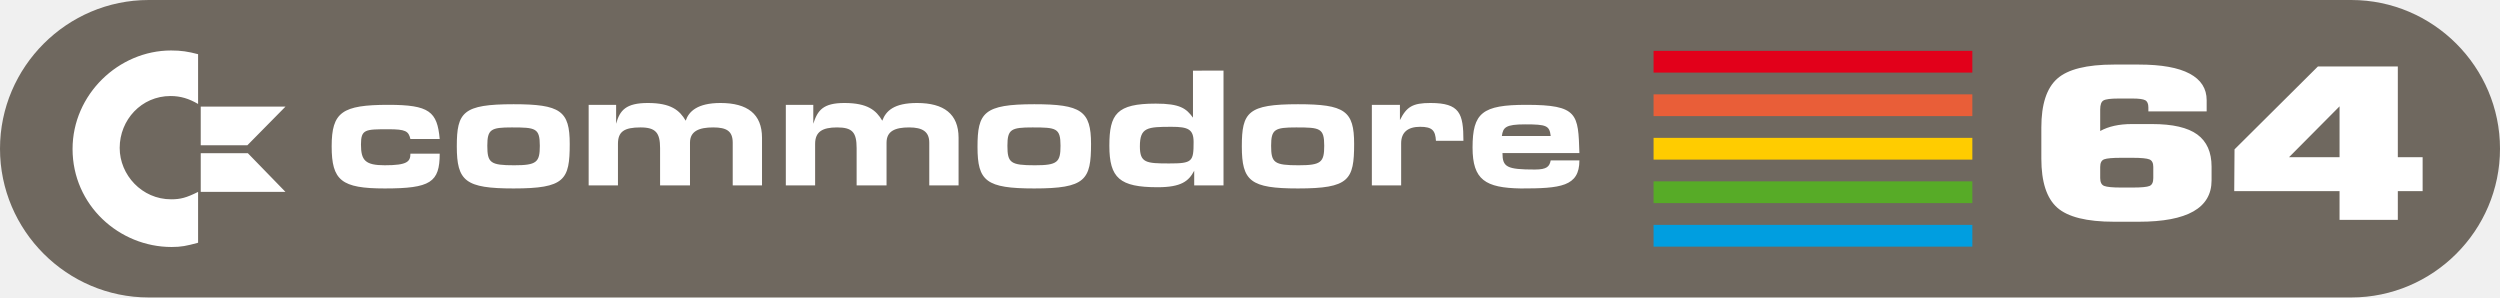
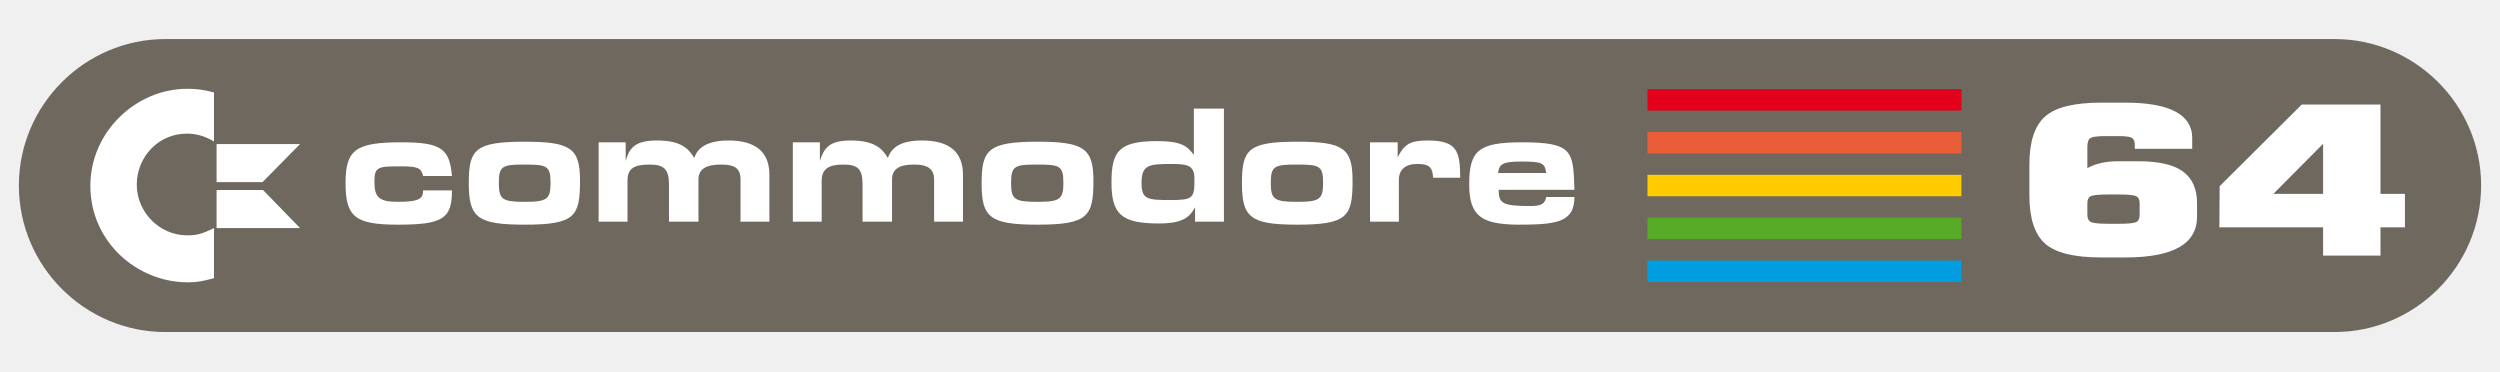
- <svg xmlns="http://www.w3.org/2000/svg" version="1.2" baseProfile="tiny" id="Ebene_1" x="0px" y="0px" width="352.675px" height="41.963px" viewBox="0 0 352.675 41.963" xml:space="preserve">
-   <g id="g3" transform="translate(-86.00001,-400.89)">
-     <path id="path5" fill="#6F685F" d="M106.982,400.89h310.711c11.541,0,20.982,9.441,20.982,20.981l0,0   c0,11.542-9.441,20.982-20.982,20.982H106.982c-11.541,0-20.982-9.44-20.982-20.982l0,0C86,410.332,95.441,400.89,106.982,400.89   L106.982,400.89z" />
-     <polygon id="polygon7" fill="#E2001A" points="319.269,408.062 319.269,408.062 364.238,408.062 364.238,411.131 319.269,411.131     " />
-     <polygon id="polygon9" fill="#E95E38" points="319.269,414.2 319.269,414.2 364.238,414.2 364.238,417.269 319.269,417.269  " />
-     <polygon id="polygon11" fill="#FFCC00" points="319.269,420.337 319.269,420.337 364.238,420.337 364.238,423.407 319.269,423.407     " />
-     <polygon id="polygon13" fill="#57AB27" points="319.269,426.475 319.269,426.475 364.238,426.475 364.238,429.543 319.269,429.543     " />
-     <polygon id="polygon15" fill="#009EE0" points="319.269,432.614 319.269,432.614 364.238,432.614 364.238,435.682 319.269,435.682     " />
-     <path id="path17" fill="#FFFFFF" d="M397.986,426.337c0,3.889-3.418,5.833-10.258,5.833h-3.5c-3.854,0-6.525-0.666-8.018-1.993   c-1.494-1.33-2.238-3.632-2.238-6.906v-4.404c0-3.254,0.744-5.545,2.238-6.875c1.492-1.33,4.164-1.994,8.018-1.994h3.5   c3.176,0,5.564,0.426,7.164,1.28c1.602,0.854,2.402,2.103,2.402,3.75v1.578h-8.223v-0.565c0-0.516-0.148-0.854-0.447-1.013   c-0.299-0.158-0.896-0.239-1.791-0.239h-1.955c-1.111,0-1.824,0.09-2.135,0.269c-0.314,0.178-0.469,0.604-0.469,1.279v3.034   c1.191-0.654,2.672-0.98,4.438-0.98h2.889c2.904,0,5.027,0.491,6.371,1.472c1.342,0.982,2.014,2.496,2.014,4.539V426.337   L397.986,426.337L397.986,426.337z M283.488,415.679h-3.961v11.364h4.133v-5.94c0-1.549,0.948-2.325,2.671-2.325   c1.721,0,2.153,0.517,2.238,1.979h3.876c0-3.874-0.517-5.338-4.65-5.338c-2.498,0-3.359,0.517-4.306,2.411L283.488,415.679   L283.488,415.679z M120.969,422.506h-6.651v5.455h11.955L120.969,422.506L120.969,422.506z M126.272,415.932h-11.955v5.454h6.576   L126.272,415.932L126.272,415.932L126.272,415.932z M302.517,424.806c-3.959,0-4.563-0.345-4.563-2.326h10.852   c-0.172-5.508-0.172-6.801-7.492-6.801c-6.202,0-7.58,1.119-7.58,6.027c0,4.564,1.81,5.683,6.805,5.77   c5.598,0,8.268-0.259,8.268-3.961h-4.049C304.585,424.375,304.242,424.806,302.517,424.806L302.517,424.806z M297.869,420.071   c0.172-1.206,0.516-1.637,3.271-1.637c3.016,0,3.445,0.173,3.617,1.637H297.869L297.869,420.071z M143.896,420.501h4.133   c-0.344-3.876-1.464-4.822-7.232-4.822c-6.545,0-8.009,1.031-8.009,5.855c0,4.822,1.378,5.941,7.492,5.941   c6.458,0,7.75-0.861,7.75-4.909h-4.133c0,1.12-0.43,1.638-3.617,1.638c-2.756,0-3.358-0.688-3.358-2.928   c0-2.153,0.602-2.153,3.876-2.153C143.207,419.123,143.637,419.382,143.896,420.501L143.896,420.501z M239.913,421.188   c0-4.649-1.377-5.595-8.009-5.595c-7.147,0-8.007,1.205-8.007,6.026c0,4.823,1.204,5.856,8.007,5.856   C239.139,427.476,239.913,426.271,239.913,421.188L239.913,421.188z M228.116,421.449c0-2.326,0.517-2.583,3.531-2.583   c3.358,0,3.96,0.085,3.96,2.583c0,2.325-0.431,2.756-3.617,2.756C228.546,424.205,228.116,423.859,228.116,421.449L228.116,421.449   z M277.027,421.188c0-4.649-1.292-5.595-7.92-5.595c-7.062,0-7.923,1.117-7.923,5.941c0,4.908,1.205,5.941,7.923,5.941   C276.338,427.476,277.027,426.271,277.027,421.188L277.027,421.188z M265.317,421.449c0-2.326,0.516-2.583,3.53-2.583   c3.359,0,3.961,0.085,3.961,2.583c0,2.325-0.43,2.756-3.616,2.756C265.749,424.205,265.317,423.859,265.317,421.449   L265.317,421.449z M166.372,421.188c0-4.649-1.292-5.595-7.922-5.595c-7.147,0-8.009,1.117-8.009,5.941   c0,4.908,1.207,5.941,8.009,5.941C165.684,427.476,166.372,426.271,166.372,421.188L166.372,421.188z M154.745,421.449   c0-2.326,0.517-2.583,3.446-2.583c3.358,0,3.961,0.085,3.961,2.583c0,2.325-0.432,2.756-3.617,2.756   C155.175,424.205,154.745,423.859,154.745,421.449L154.745,421.449z M254.294,410.855v6.631c-0.947-1.292-1.808-1.979-5.252-1.979   c-5.511,0-6.545,1.464-6.545,5.941c0,4.565,1.465,5.854,6.803,5.854c3.359,0,4.392-0.86,5.167-2.324v2.063h4.134v-16.188   L254.294,410.855L254.294,410.855z M251.28,418.779c2.324,0,3.101,0.344,3.101,2.151c0,2.757-0.174,3.018-3.444,3.018   c-3.273,0-4.134-0.089-4.134-2.413C246.803,418.865,247.836,418.779,251.28,418.779L251.28,418.779z M113.944,415.558v-7.023   c-1.419-0.374-2.392-0.524-3.81-0.524c-7.398,0-13.898,6.203-13.898,13.898c0,7.921,6.574,13.824,13.972,13.824   c1.345,0,2.092-0.15,3.736-0.6v-7.172c-1.645,0.82-2.465,1.045-3.81,1.045c-4.11,0-7.25-3.436-7.25-7.247   c0-3.959,3.064-7.323,7.174-7.323C111.479,414.436,112.674,414.811,113.944,415.558L113.944,415.558z M172.916,415.679h-3.874   v11.364h4.133v-5.855c0-1.721,0.861-2.323,3.187-2.323c2.153,0,2.756,0.774,2.756,2.927v5.251h4.219v-6.026   c0-1.636,1.291-2.152,3.271-2.152c1.895,0,2.756,0.517,2.756,2.152v6.026h4.133v-6.716c0-3.356-2.067-4.908-5.855-4.908   c-3.273,0-4.479,1.206-4.91,2.497c-0.861-1.464-2.066-2.497-5.339-2.497c-3.1,0-3.961,1.033-4.478,2.928L172.916,415.679   L172.916,415.679L172.916,415.679z M200.731,415.679h-3.875v11.364h4.133v-5.855c0-1.721,1.033-2.323,3.099-2.323   c2.154,0,2.756,0.689,2.756,2.927v5.251h4.221v-6.026c0-1.636,1.206-2.152,3.187-2.152c1.894,0,2.84,0.602,2.84,2.152v6.026h4.134   v-6.716c0-3.356-2.066-4.908-5.855-4.908c-3.272,0-4.393,1.119-4.908,2.497c-0.862-1.464-2.068-2.497-5.34-2.497   c-3.013,0-3.788,1.033-4.391,2.928L200.731,415.679L200.731,415.679L200.731,415.679z M427.761,427.854h-3.5v4.048h-8.221v-4.048   h-14.857l0.041-5.892l11.764-11.696h11.273v12.797h3.5V427.854L427.761,427.854L427.761,427.854z M416.041,423.063v-7.171   l-7.123,7.171H416.041L416.041,423.063z M389.765,426.009v-1.576c0-0.558-0.184-0.909-0.551-1.058   c-0.365-0.147-1.16-0.224-2.381-0.224h-1.586c-1.223,0-2.023,0.069-2.402,0.21c-0.381,0.137-0.57,0.494-0.57,1.07v1.576   c0,0.597,0.189,0.969,0.57,1.115c0.379,0.148,1.18,0.225,2.402,0.225h1.586c1.248,0,2.049-0.075,2.402-0.225   C389.587,426.978,389.765,426.606,389.765,426.009L389.765,426.009z" />
+ <svg xmlns="http://www.w3.org/2000/svg" version="1.2" id="Ebene_1" x="0px" y="0px" width="512" height="76" viewBox="0 0 512 76" xml:space="preserve">
+   <defs id="defs2067" />
+   <g id="g2077" transform="matrix(1.429831,0,0,1.429831,3.867189,8.000001)">
+     <g id="g3" transform="translate(-86.00001,-400.89)">
+       <path id="path5" fill="#6f685f" d="m 106.982,400.89 h 310.711 c 11.541,0 20.982,9.441 20.982,20.981 v 0 c 0,11.542 -9.441,20.982 -20.982,20.982 H 106.982 C 95.441,442.853 86,433.413 86,421.871 v 0 c 0,-11.539 9.441,-20.981 20.982,-20.981 z" />
+       <polygon id="polygon7" fill="#e2001a" points="364.238,408.062 364.238,411.131 319.269,411.131 319.269,408.062 " />
+       <polygon id="polygon9" fill="#e95e38" points="364.238,414.2 364.238,417.269 319.269,417.269 319.269,414.2 " />
+       <polygon id="polygon11" fill="#ffcc00" points="364.238,420.337 364.238,423.407 319.269,423.407 319.269,420.337 " />
+       <polygon id="polygon13" fill="#57ab27" points="364.238,426.475 364.238,429.543 319.269,429.543 319.269,426.475 " />
+       <polygon id="polygon15" fill="#009ee0" points="364.238,432.614 364.238,435.682 319.269,435.682 319.269,432.614 " />
+       <path id="path17" fill="#ffffff" d="m 397.986,426.337 c 0,3.889 -3.418,5.833 -10.258,5.833 h -3.5 c -3.854,0 -6.525,-0.666 -8.018,-1.993 -1.494,-1.33 -2.238,-3.632 -2.238,-6.906 v -4.404 c 0,-3.254 0.744,-5.545 2.238,-6.875 1.492,-1.33 4.164,-1.994 8.018,-1.994 h 3.5 c 3.176,0 5.564,0.426 7.164,1.28 1.602,0.854 2.402,2.103 2.402,3.75 v 1.578 h -8.223 v -0.565 c 0,-0.516 -0.148,-0.854 -0.447,-1.013 -0.299,-0.158 -0.896,-0.239 -1.791,-0.239 h -1.955 c -1.111,0 -1.824,0.09 -2.135,0.269 -0.314,0.178 -0.469,0.604 -0.469,1.279 v 3.034 c 1.191,-0.654 2.672,-0.98 4.438,-0.98 h 2.889 c 2.904,0 5.027,0.491 6.371,1.472 1.342,0.982 2.014,2.496 2.014,4.539 z M 283.488,415.679 h -3.961 v 11.364 h 4.133 v -5.94 c 0,-1.549 0.948,-2.325 2.671,-2.325 1.721,0 2.153,0.517 2.238,1.979 h 3.876 c 0,-3.874 -0.517,-5.338 -4.65,-5.338 -2.498,0 -3.359,0.517 -4.306,2.411 z m -162.519,6.827 h -6.651 v 5.455 h 11.955 z m 5.303,-6.574 h -11.955 v 5.454 h 6.576 z m 176.245,8.874 c -3.959,0 -4.563,-0.345 -4.563,-2.326 h 10.852 c -0.172,-5.508 -0.172,-6.801 -7.492,-6.801 -6.202,0 -7.58,1.119 -7.58,6.027 0,4.564 1.81,5.683 6.805,5.77 5.598,0 8.268,-0.259 8.268,-3.961 h -4.049 c -0.173,0.86 -0.516,1.291 -2.241,1.291 z m -4.648,-4.735 c 0.172,-1.206 0.516,-1.637 3.271,-1.637 3.016,0 3.445,0.173 3.617,1.637 z m -153.973,0.43 h 4.133 c -0.344,-3.876 -1.464,-4.822 -7.232,-4.822 -6.545,0 -8.009,1.031 -8.009,5.855 0,4.822 1.378,5.941 7.492,5.941 6.458,0 7.75,-0.861 7.75,-4.909 h -4.133 c 0,1.12 -0.43,1.638 -3.617,1.638 -2.756,0 -3.358,-0.688 -3.358,-2.928 0,-2.153 0.602,-2.153 3.876,-2.153 2.409,0 2.839,0.259 3.098,1.378 z m 96.017,0.687 c 0,-4.649 -1.377,-5.595 -8.009,-5.595 -7.147,0 -8.007,1.205 -8.007,6.026 0,4.823 1.204,5.856 8.007,5.856 7.235,10e-4 8.009,-1.204 8.009,-6.287 z m -11.797,0.261 c 0,-2.326 0.517,-2.583 3.531,-2.583 3.358,0 3.96,0.085 3.96,2.583 0,2.325 -0.431,2.756 -3.617,2.756 -3.444,0 -3.874,-0.346 -3.874,-2.756 z m 48.911,-0.261 c 0,-4.649 -1.292,-5.595 -7.92,-5.595 -7.062,0 -7.923,1.117 -7.923,5.941 0,4.908 1.205,5.941 7.923,5.941 7.231,10e-4 7.92,-1.204 7.92,-6.287 z m -11.71,0.261 c 0,-2.326 0.516,-2.583 3.53,-2.583 3.359,0 3.961,0.085 3.961,2.583 0,2.325 -0.43,2.756 -3.616,2.756 -3.443,0 -3.875,-0.346 -3.875,-2.756 z m -98.945,-0.261 c 0,-4.649 -1.292,-5.595 -7.922,-5.595 -7.147,0 -8.009,1.117 -8.009,5.941 0,4.908 1.207,5.941 8.009,5.941 7.234,10e-4 7.922,-1.204 7.922,-6.287 z m -11.627,0.261 c 0,-2.326 0.517,-2.583 3.446,-2.583 3.358,0 3.961,0.085 3.961,2.583 0,2.325 -0.432,2.756 -3.617,2.756 -3.36,0 -3.79,-0.346 -3.79,-2.756 z m 99.549,-10.594 v 6.631 c -0.947,-1.292 -1.808,-1.979 -5.252,-1.979 -5.511,0 -6.545,1.464 -6.545,5.941 0,4.565 1.465,5.854 6.803,5.854 3.359,0 4.392,-0.86 5.167,-2.324 v 2.063 h 4.134 v -16.188 z m -3.014,7.924 c 2.324,0 3.101,0.344 3.101,2.151 0,2.757 -0.174,3.018 -3.444,3.018 -3.273,0 -4.134,-0.089 -4.134,-2.413 0,-2.67 1.033,-2.756 4.477,-2.756 z m -137.336,-3.221 v -7.023 c -1.419,-0.374 -2.392,-0.524 -3.81,-0.524 -7.398,0 -13.898,6.203 -13.898,13.898 0,7.921 6.574,13.824 13.972,13.824 1.345,0 2.092,-0.15 3.736,-0.6 v -7.172 c -1.645,0.82 -2.465,1.045 -3.81,1.045 -4.11,0 -7.25,-3.436 -7.25,-7.247 0,-3.959 3.064,-7.323 7.174,-7.323 1.421,0 2.616,0.375 3.886,1.122 z m 58.972,0.121 h -3.874 v 11.364 h 4.133 v -5.855 c 0,-1.721 0.861,-2.323 3.187,-2.323 2.153,0 2.756,0.774 2.756,2.927 v 5.251 h 4.219 v -6.026 c 0,-1.636 1.291,-2.152 3.271,-2.152 1.895,0 2.756,0.517 2.756,2.152 v 6.026 h 4.133 v -6.716 c 0,-3.356 -2.067,-4.908 -5.855,-4.908 -3.273,0 -4.479,1.206 -4.91,2.497 -0.861,-1.464 -2.066,-2.497 -5.339,-2.497 -3.1,0 -3.961,1.033 -4.478,2.928 z m 27.815,0 h -3.875 v 11.364 h 4.133 v -5.855 c 0,-1.721 1.033,-2.323 3.099,-2.323 2.154,0 2.756,0.689 2.756,2.927 v 5.251 h 4.221 v -6.026 c 0,-1.636 1.206,-2.152 3.187,-2.152 1.894,0 2.84,0.602 2.84,2.152 v 6.026 h 4.134 v -6.716 c 0,-3.356 -2.066,-4.908 -5.855,-4.908 -3.272,0 -4.393,1.119 -4.908,2.497 -0.862,-1.464 -2.068,-2.497 -5.34,-2.497 -3.013,0 -3.788,1.033 -4.391,2.928 z m 227.03,12.175 h -3.5 v 4.048 h -8.221 v -4.048 h -14.857 l 0.041,-5.892 11.764,-11.696 h 11.273 v 12.797 h 3.5 z m -11.72,-4.791 v -7.171 l -7.123,7.171 z m -26.276,2.946 v -1.576 c 0,-0.558 -0.184,-0.909 -0.551,-1.058 -0.365,-0.147 -1.16,-0.224 -2.381,-0.224 h -1.586 c -1.223,0 -2.023,0.069 -2.402,0.21 -0.381,0.137 -0.57,0.494 -0.57,1.07 v 1.576 c 0,0.597 0.189,0.969 0.57,1.115 0.379,0.148 1.18,0.225 2.402,0.225 h 1.586 c 1.248,0 2.049,-0.075 2.402,-0.225 0.352,-0.144 0.53,-0.516 0.53,-1.113 z" />
+     </g>
  </g>
</svg>
